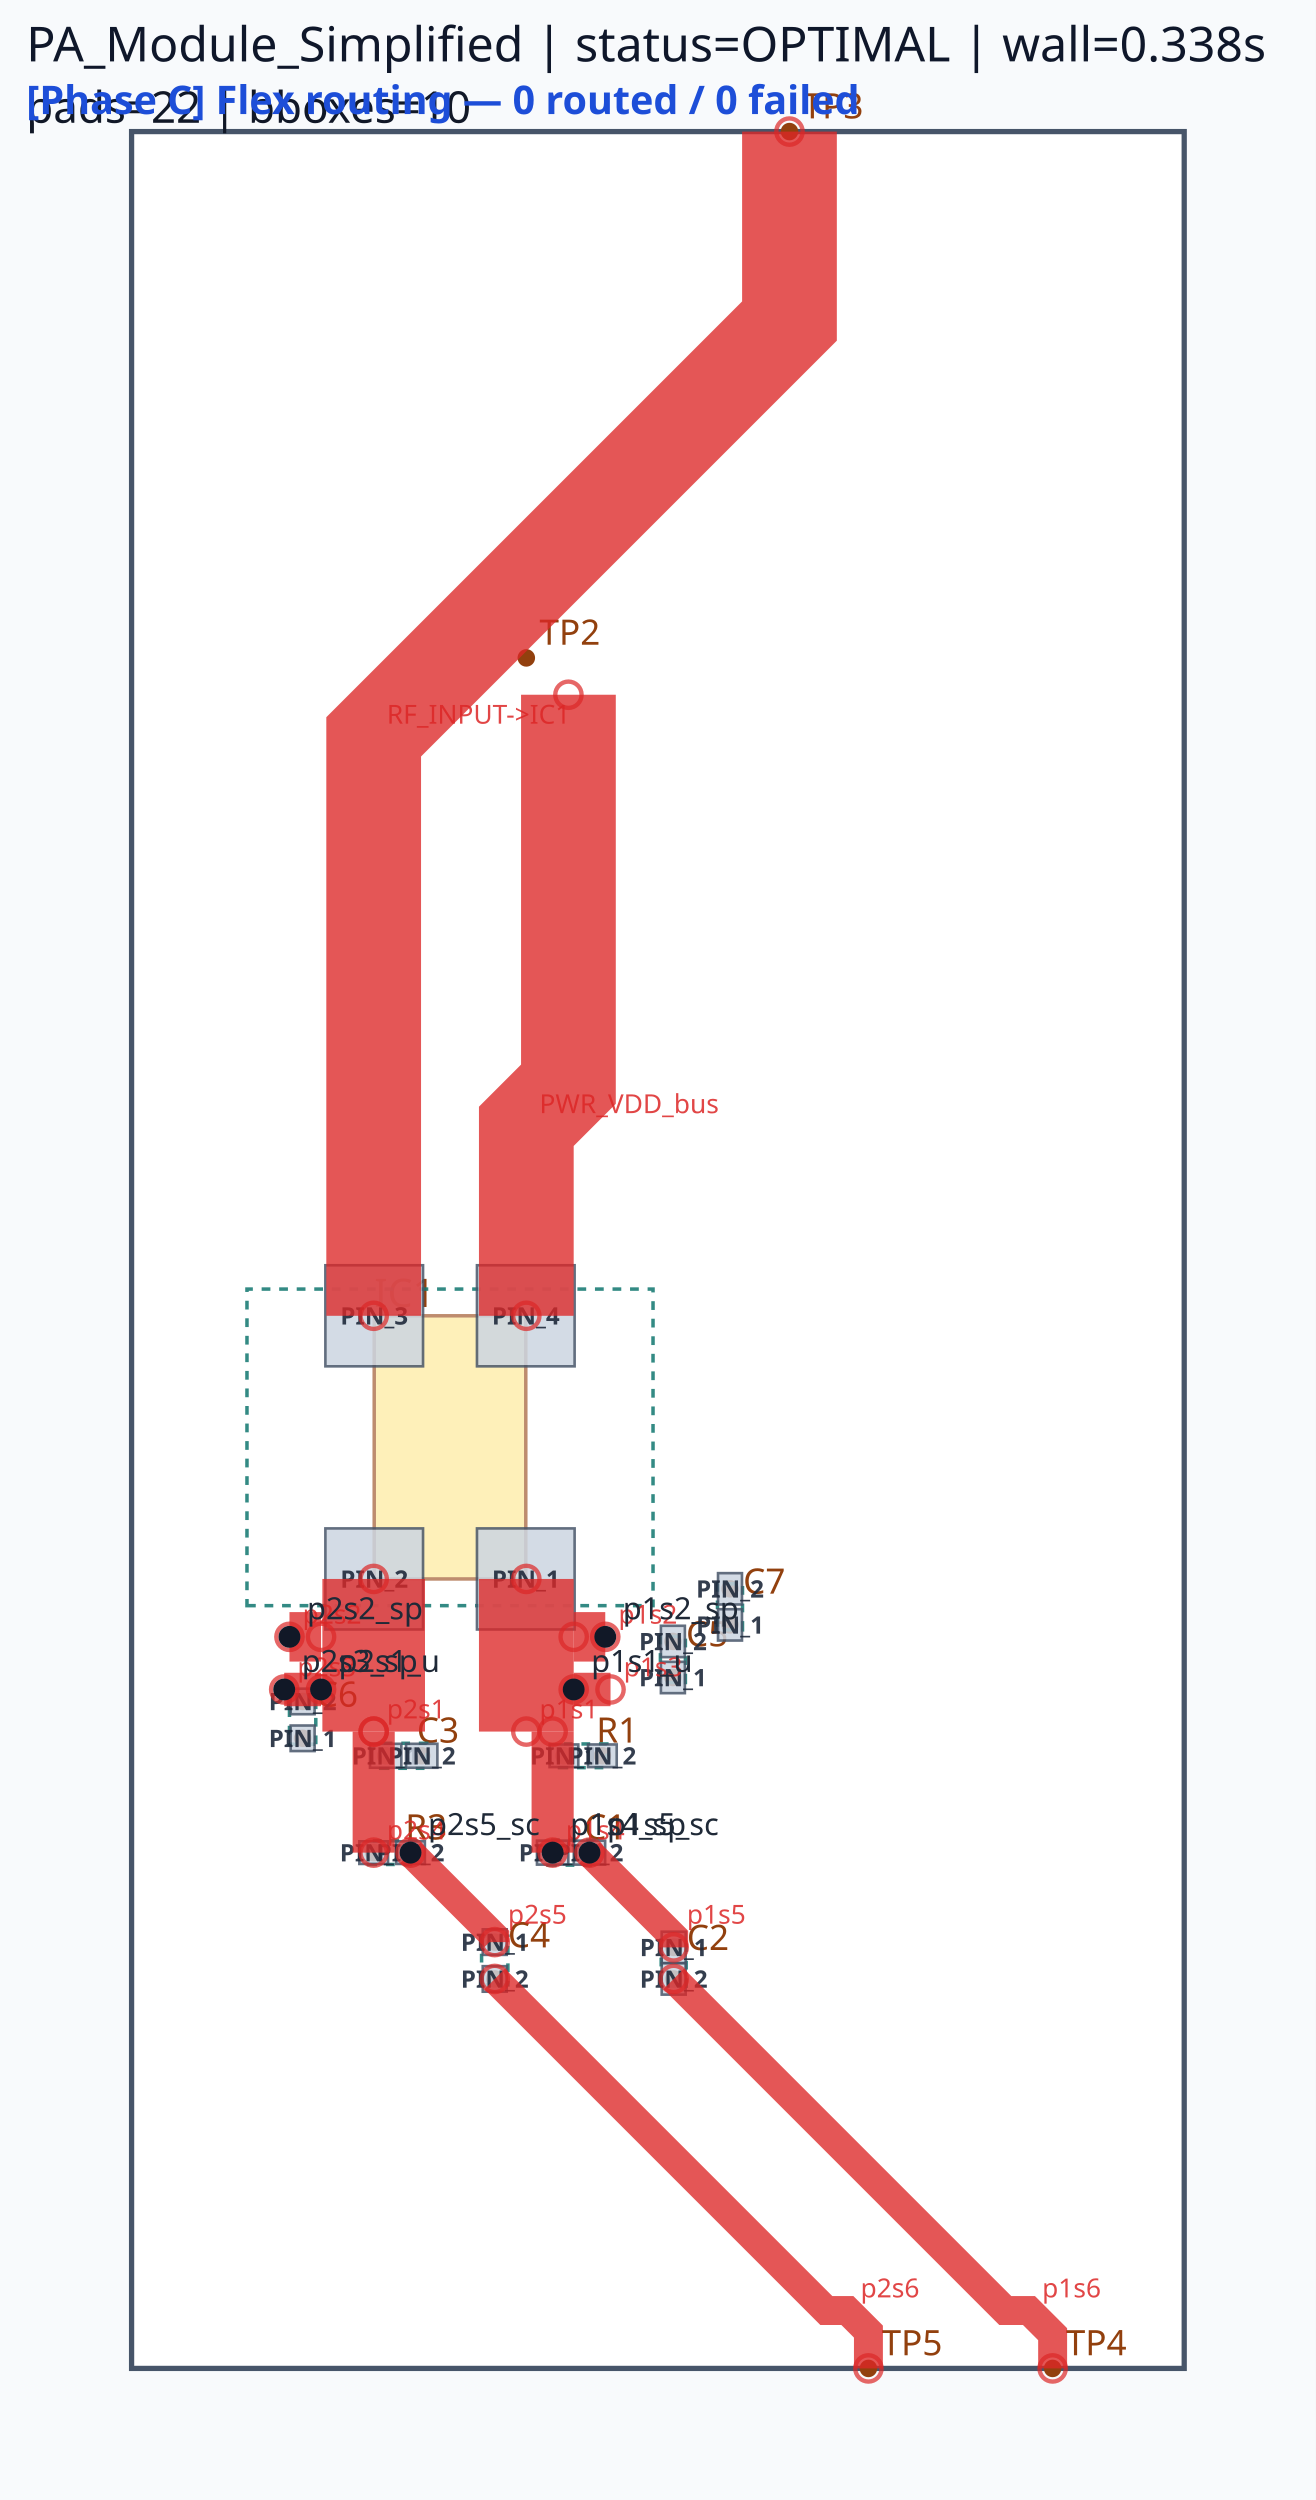
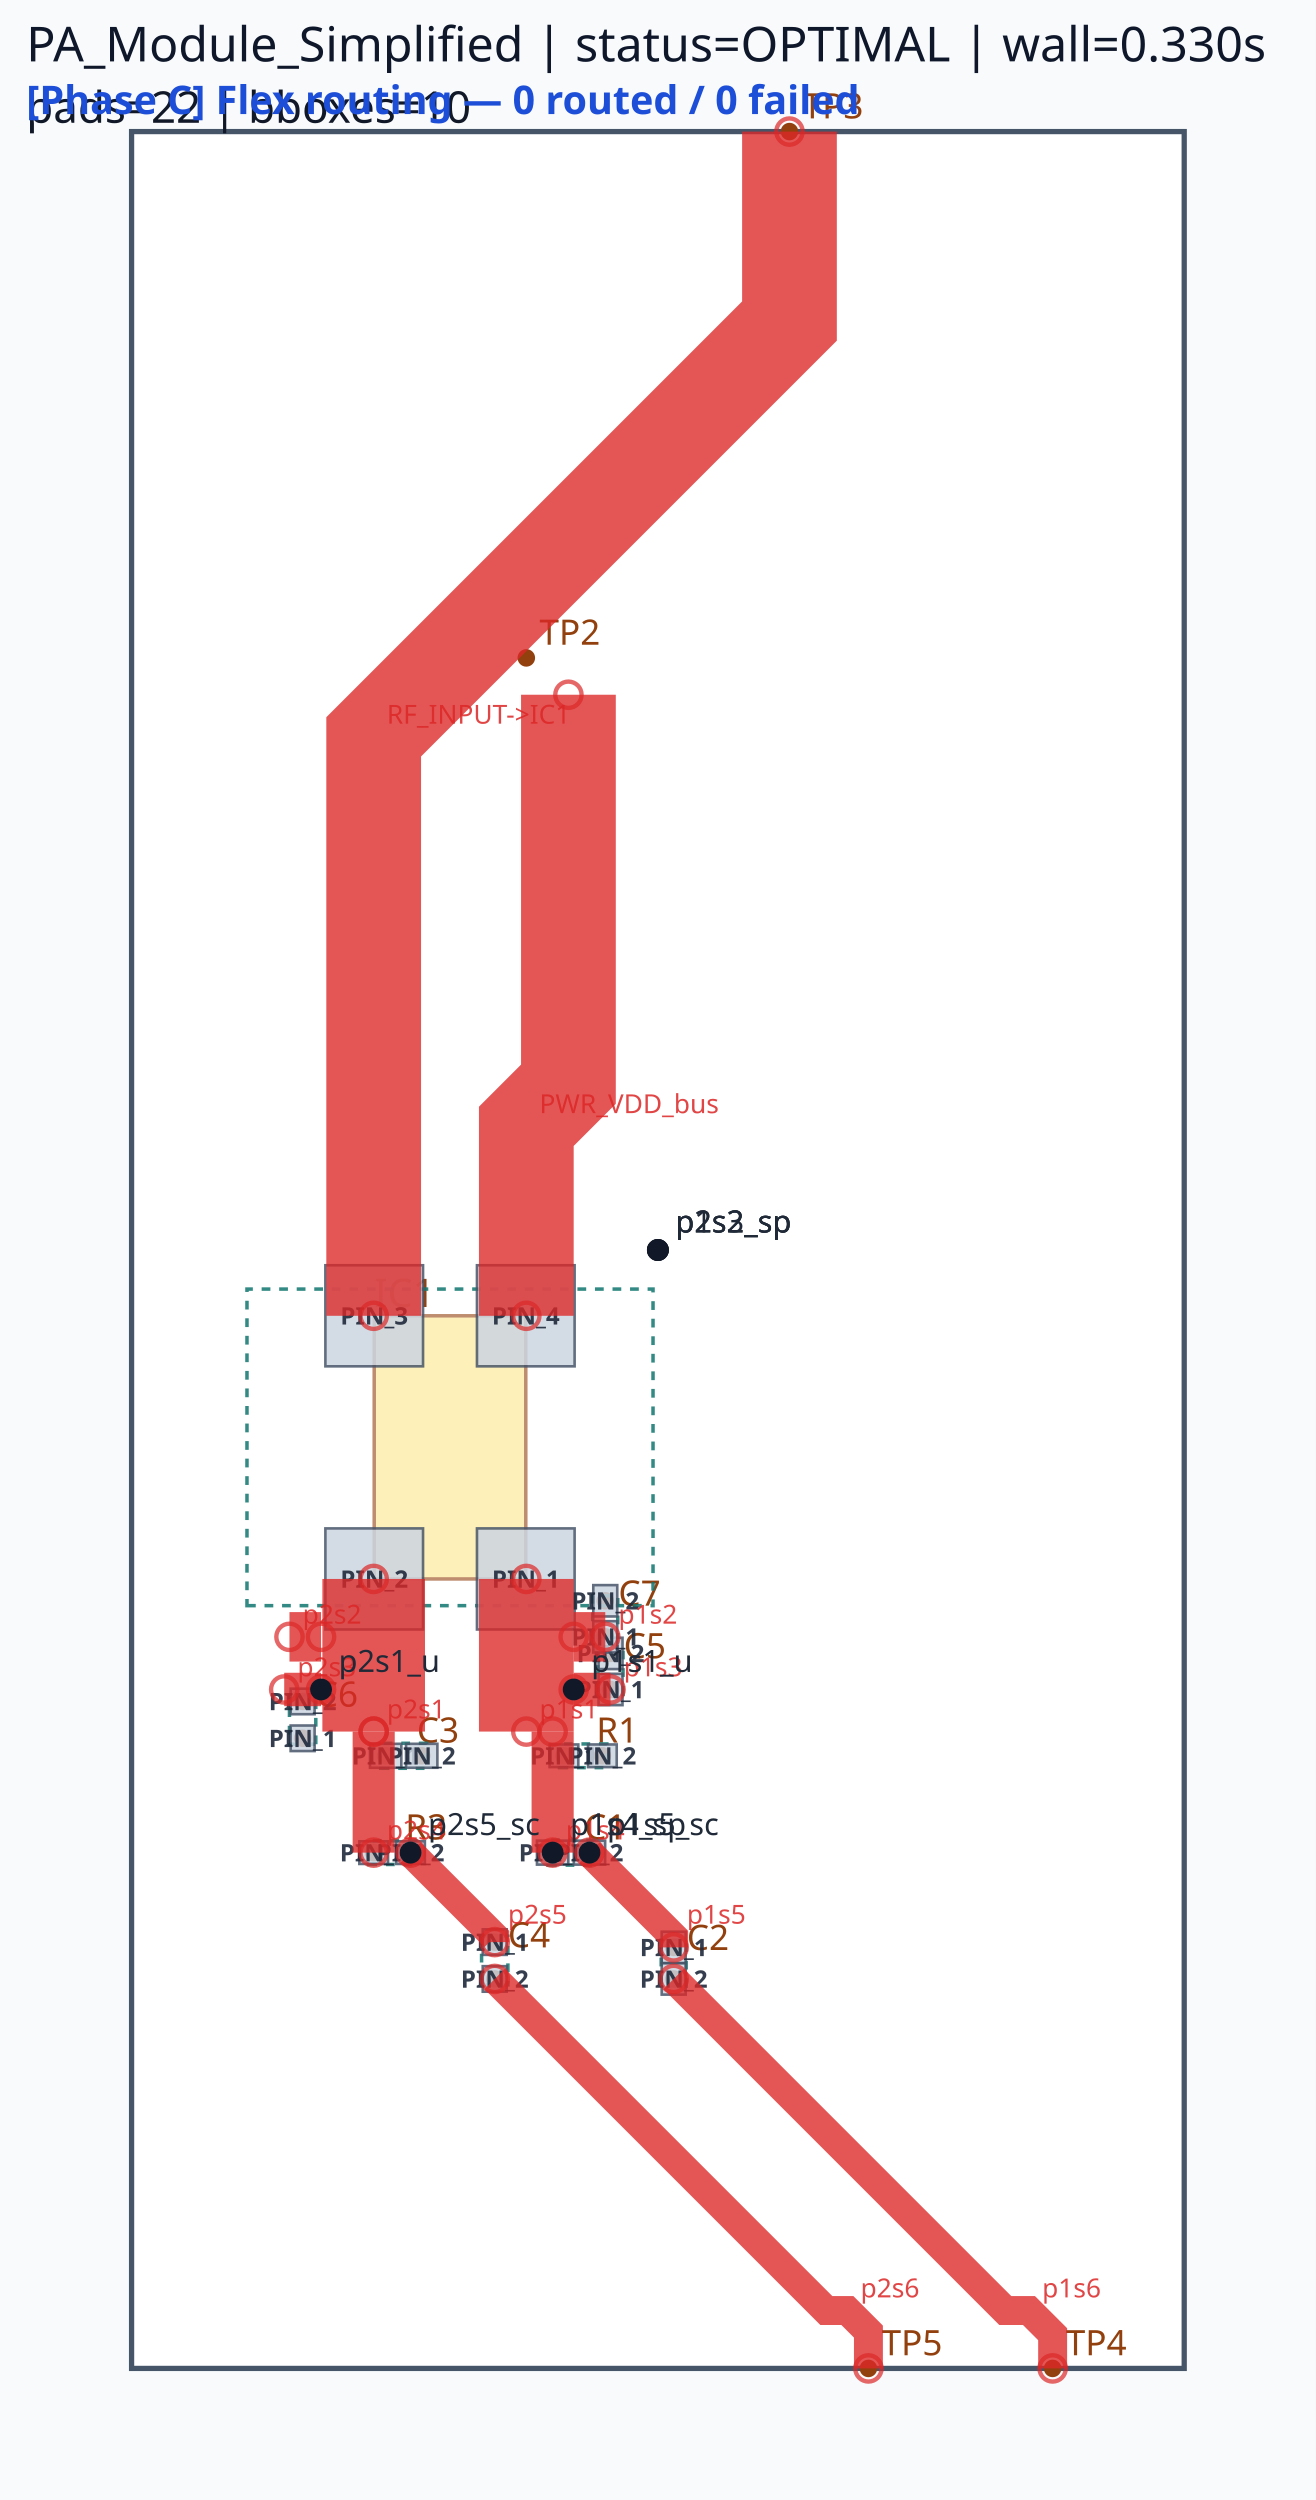
<svg xmlns="http://www.w3.org/2000/svg" viewBox="0 0 300.0 570.0" width="300.0" height="570.0">
  <rect x="0" y="0" width="100%" height="100%" fill="#f8fafc" />
  <rect x="30.00" y="30.00" width="240.00" height="510.00" fill="#ffffff" stroke="#475569" stroke-width="1.2" />
  <rect x="85.32" y="300.00" width="34.56" height="60.00" fill="#fde68a" stroke="#92400e" stroke-width="0.8" opacity="0.6" />
  <text x="85.32" y="298.00" font-family="sans-serif" font-size="9" fill="#92400e">IC1</text>
  <circle cx="120.00" cy="150.00" r="2" fill="#92400e" />
  <text x="123.00" y="147.00" font-family="sans-serif" font-size="8" fill="#92400e">TP2</text>
  <circle cx="180.00" cy="30.00" r="2" fill="#92400e" />
  <text x="183.00" y="27.00" font-family="sans-serif" font-size="8" fill="#92400e">TP3</text>
  <circle cx="240.00" cy="540.00" r="2" fill="#92400e" />
  <text x="243.00" y="537.00" font-family="sans-serif" font-size="8" fill="#92400e">TP4</text>
  <circle cx="198.00" cy="540.00" r="2" fill="#92400e" />
  <text x="201.00" y="537.00" font-family="sans-serif" font-size="8" fill="#92400e">TP5</text>
  <circle cx="126.00" cy="422.40" r="2" fill="#92400e" />
  <circle cx="134.40" cy="422.40" r="2" fill="#92400e" />
  <text x="133.20" y="419.40" font-family="sans-serif" font-size="8" fill="#92400e">C1</text>
  <circle cx="153.60" cy="444.00" r="2" fill="#92400e" />
  <circle cx="153.60" cy="451.20" r="2" fill="#92400e" />
  <text x="156.60" y="444.60" font-family="sans-serif" font-size="8" fill="#92400e">C2</text>
  <circle cx="112.80" cy="442.80" r="2" fill="#92400e" />
  <circle cx="112.80" cy="451.20" r="2" fill="#92400e" />
  <text x="115.80" y="444.00" font-family="sans-serif" font-size="8" fill="#92400e">C4</text>
  <circle cx="128.58" cy="400.32" r="2" fill="#92400e" />
  <circle cx="137.34" cy="400.32" r="2" fill="#92400e" />
  <text x="135.96" y="397.32" font-family="sans-serif" font-size="8" fill="#92400e">R1</text>
  <circle cx="85.20" cy="422.40" r="2" fill="#92400e" />
  <circle cx="93.60" cy="422.40" r="2" fill="#92400e" />
  <text x="92.40" y="419.40" font-family="sans-serif" font-size="8" fill="#92400e">R3</text>
  <circle cx="87.93" cy="400.32" r="2" fill="#92400e" />
  <circle cx="96.15" cy="400.32" r="2" fill="#92400e" />
  <text x="95.04" y="397.32" font-family="sans-serif" font-size="8" fill="#92400e">C3</text>
-   <circle cx="153.42" cy="382.47" r="2" fill="#92400e" />
-   <circle cx="153.42" cy="374.25" r="2" fill="#92400e" />
-   <text x="156.42" y="375.36" font-family="sans-serif" font-size="8" fill="#92400e">C5</text>
+   <circle cx="139.20" cy="385.20" r="2" fill="#92400e" />
+   <circle cx="139.20" cy="376.98" r="2" fill="#92400e" />
+   <text x="142.20" y="378.09" font-family="sans-serif" font-size="8" fill="#92400e">C5</text>
  <circle cx="69.00" cy="396.33" r="2" fill="#92400e" />
  <circle cx="69.00" cy="387.93" r="2" fill="#92400e" />
  <text x="72.00" y="389.13" font-family="sans-serif" font-size="8" fill="#92400e">C6</text>
-   <circle cx="166.44" cy="370.47" r="2" fill="#92400e" />
-   <circle cx="166.44" cy="362.25" r="2" fill="#92400e" />
-   <text x="169.44" y="363.36" font-family="sans-serif" font-size="8" fill="#92400e">C7</text>
+   <circle cx="138.00" cy="373.20" r="2" fill="#92400e" />
+   <circle cx="138.00" cy="364.98" r="2" fill="#92400e" />
+   <text x="141.00" y="366.09" font-family="sans-serif" font-size="8" fill="#92400e">C7</text>
  <path d="M 56.31,366.09 L 148.89,366.09 L 148.89,293.91 L 56.31,293.91 Z" class="component-bbox" fill="none" stroke="#0f766e" stroke-width="0.8" stroke-dasharray="2 2" opacity="0.85" />
  <path d="M 124.95,425.25 L 135.45,425.25 L 135.45,419.55 L 124.95,419.55 Z" class="component-bbox" fill="none" stroke="#0f766e" stroke-width="0.8" stroke-dasharray="2 2" opacity="0.85" />
  <path d="M 150.75,442.35 L 150.75,452.85 L 156.45,452.85 L 156.45,442.35 Z" class="component-bbox" fill="none" stroke="#0f766e" stroke-width="0.8" stroke-dasharray="2 2" opacity="0.85" />
  <path d="M 109.80,441.45 L 109.80,452.55 L 115.80,452.55 L 115.80,441.45 Z" class="component-bbox" fill="none" stroke="#0f766e" stroke-width="0.8" stroke-dasharray="2 2" opacity="0.85" />
  <path d="M 127.56,403.02 L 138.36,403.02 L 138.36,397.62 L 127.56,397.62 Z" class="component-bbox" fill="none" stroke="#0f766e" stroke-width="0.8" stroke-dasharray="2 2" opacity="0.85" />
  <path d="M 84.00,425.10 L 94.80,425.10 L 94.80,419.70 L 84.00,419.70 Z" class="component-bbox" fill="none" stroke="#0f766e" stroke-width="0.8" stroke-dasharray="2 2" opacity="0.85" />
  <path d="M 86.79,403.17 L 97.29,403.17 L 97.29,397.47 L 86.79,397.47 Z" class="component-bbox" fill="none" stroke="#0f766e" stroke-width="0.8" stroke-dasharray="2 2" opacity="0.85" />
-   <path d="M 156.27,383.61 L 156.27,373.11 L 150.57,373.11 L 150.57,383.61 Z" class="component-bbox" fill="none" stroke="#0f766e" stroke-width="0.8" stroke-dasharray="2 2" opacity="0.85" />
+   <path d="M 142.05,386.34 L 142.05,375.84 L 136.35,375.84 L 136.35,386.34 Z" class="component-bbox" fill="none" stroke="#0f766e" stroke-width="0.8" stroke-dasharray="2 2" opacity="0.85" />
  <path d="M 72.00,397.68 L 72.00,386.58 L 66.00,386.58 L 66.00,397.68 Z" class="component-bbox" fill="none" stroke="#0f766e" stroke-width="0.8" stroke-dasharray="2 2" opacity="0.85" />
-   <path d="M 169.29,371.61 L 169.29,361.11 L 163.59,361.11 L 163.59,371.61 Z" class="component-bbox" fill="none" stroke="#0f766e" stroke-width="0.8" stroke-dasharray="2 2" opacity="0.85" />
+   <path d="M 140.85,374.34 L 140.85,363.84 L 135.15,363.84 L 135.15,374.34 Z" class="component-bbox" fill="none" stroke="#0f766e" stroke-width="0.8" stroke-dasharray="2 2" opacity="0.85" />
  <polygon points="108.75,348.48 108.75,371.52 131.01,371.52 131.01,348.48" fill="#cbd5e1" stroke="#475569" stroke-width="0.6" opacity="0.85" />
  <text x="119.88" y="362.00" font-family="sans-serif" font-size="5.5" text-anchor="middle" font-weight="bold" fill="#1e293b" opacity="0.9">PIN_1</text>
  <polygon points="74.19,348.48 74.19,371.52 96.45,371.52 96.45,348.48" fill="#cbd5e1" stroke="#475569" stroke-width="0.6" opacity="0.85" />
  <text x="85.32" y="362.00" font-family="sans-serif" font-size="5.5" text-anchor="middle" font-weight="bold" fill="#1e293b" opacity="0.9">PIN_2</text>
  <polygon points="96.45,311.52 96.45,288.48 74.19,288.48 74.19,311.52" fill="#cbd5e1" stroke="#475569" stroke-width="0.6" opacity="0.85" />
  <text x="85.32" y="302.00" font-family="sans-serif" font-size="5.5" text-anchor="middle" font-weight="bold" fill="#1e293b" opacity="0.9">PIN_3</text>
  <polygon points="131.01,311.52 131.01,288.48 108.75,288.48 108.75,311.52" fill="#cbd5e1" stroke="#475569" stroke-width="0.6" opacity="0.85" />
  <text x="119.88" y="302.00" font-family="sans-serif" font-size="5.5" text-anchor="middle" font-weight="bold" fill="#1e293b" opacity="0.9">PIN_4</text>
  <polygon points="122.43,425.13 129.57,425.13 129.57,419.67 122.43,419.67" fill="#cbd5e1" stroke="#475569" stroke-width="0.6" opacity="0.85" />
  <text x="126.00" y="424.40" font-family="sans-serif" font-size="5.5" text-anchor="middle" font-weight="bold" fill="#1e293b" opacity="0.9">PIN_1</text>
  <polygon points="130.83,425.13 137.97,425.13 137.97,419.67 130.83,419.67" fill="#cbd5e1" stroke="#475569" stroke-width="0.6" opacity="0.85" />
  <text x="134.40" y="424.40" font-family="sans-serif" font-size="5.5" text-anchor="middle" font-weight="bold" fill="#1e293b" opacity="0.9">PIN_2</text>
  <polygon points="150.87,440.43 150.87,447.57 156.33,447.57 156.33,440.43" fill="#cbd5e1" stroke="#475569" stroke-width="0.6" opacity="0.85" />
  <text x="153.60" y="446.00" font-family="sans-serif" font-size="5.5" text-anchor="middle" font-weight="bold" fill="#1e293b" opacity="0.9">PIN_1</text>
  <polygon points="150.87,447.63 150.87,454.77 156.33,454.77 156.33,447.63" fill="#cbd5e1" stroke="#475569" stroke-width="0.6" opacity="0.85" />
  <text x="153.60" y="453.20" font-family="sans-serif" font-size="5.5" text-anchor="middle" font-weight="bold" fill="#1e293b" opacity="0.9">PIN_2</text>
  <polygon points="115.53,445.71 115.53,439.89 110.07,439.89 110.07,445.71" fill="#cbd5e1" stroke="#475569" stroke-width="0.6" opacity="0.85" />
  <text x="112.80" y="444.80" font-family="sans-serif" font-size="5.5" text-anchor="middle" font-weight="bold" fill="#1e293b" opacity="0.9">PIN_1</text>
  <polygon points="110.07,448.29 110.07,454.11 115.53,454.11 115.53,448.29" fill="#cbd5e1" stroke="#475569" stroke-width="0.6" opacity="0.85" />
  <text x="112.80" y="453.20" font-family="sans-serif" font-size="5.5" text-anchor="middle" font-weight="bold" fill="#1e293b" opacity="0.9">PIN_2</text>
  <polygon points="125.31,402.90 131.85,402.90 131.85,397.74 125.31,397.74" fill="#cbd5e1" stroke="#475569" stroke-width="0.6" opacity="0.85" />
  <text x="128.58" y="402.32" font-family="sans-serif" font-size="5.5" text-anchor="middle" font-weight="bold" fill="#1e293b" opacity="0.9">PIN_1</text>
  <polygon points="134.07,402.90 140.61,402.90 140.61,397.74 134.07,397.74" fill="#cbd5e1" stroke="#475569" stroke-width="0.6" opacity="0.85" />
  <text x="137.34" y="402.32" font-family="sans-serif" font-size="5.5" text-anchor="middle" font-weight="bold" fill="#1e293b" opacity="0.9">PIN_2</text>
  <polygon points="81.93,424.98 88.47,424.98 88.47,419.82 81.93,419.82" fill="#cbd5e1" stroke="#475569" stroke-width="0.6" opacity="0.85" />
  <text x="85.20" y="424.40" font-family="sans-serif" font-size="5.5" text-anchor="middle" font-weight="bold" fill="#1e293b" opacity="0.9">PIN_1</text>
  <polygon points="90.33,424.98 96.87,424.98 96.87,419.82 90.33,419.82" fill="#cbd5e1" stroke="#475569" stroke-width="0.6" opacity="0.85" />
  <text x="93.60" y="424.40" font-family="sans-serif" font-size="5.5" text-anchor="middle" font-weight="bold" fill="#1e293b" opacity="0.9">PIN_2</text>
  <polygon points="84.36,403.05 91.50,403.05 91.50,397.59 84.36,397.59" fill="#cbd5e1" stroke="#475569" stroke-width="0.6" opacity="0.85" />
  <text x="87.93" y="402.32" font-family="sans-serif" font-size="5.5" text-anchor="middle" font-weight="bold" fill="#1e293b" opacity="0.9">PIN_1</text>
  <polygon points="92.58,403.05 99.72,403.05 99.72,397.59 92.58,397.59" fill="#cbd5e1" stroke="#475569" stroke-width="0.6" opacity="0.85" />
  <text x="96.15" y="402.32" font-family="sans-serif" font-size="5.5" text-anchor="middle" font-weight="bold" fill="#1e293b" opacity="0.9">PIN_2</text>
-   <polygon points="156.15,386.04 156.15,378.90 150.69,378.90 150.69,386.04" fill="#cbd5e1" stroke="#475569" stroke-width="0.6" opacity="0.85" />
-   <text x="153.42" y="384.47" font-family="sans-serif" font-size="5.5" text-anchor="middle" font-weight="bold" fill="#1e293b" opacity="0.9">PIN_1</text>
-   <polygon points="156.15,377.82 156.15,370.68 150.69,370.68 150.69,377.82" fill="#cbd5e1" stroke="#475569" stroke-width="0.6" opacity="0.85" />
-   <text x="153.42" y="376.25" font-family="sans-serif" font-size="5.5" text-anchor="middle" font-weight="bold" fill="#1e293b" opacity="0.9">PIN_2</text>
+   <polygon points="141.93,388.77 141.93,381.63 136.47,381.63 136.47,388.77" fill="#cbd5e1" stroke="#475569" stroke-width="0.6" opacity="0.85" />
+   <text x="139.20" y="387.20" font-family="sans-serif" font-size="5.5" text-anchor="middle" font-weight="bold" fill="#1e293b" opacity="0.9">PIN_1</text>
+   <polygon points="141.93,380.55 141.93,373.41 136.47,373.41 136.47,380.55" fill="#cbd5e1" stroke="#475569" stroke-width="0.6" opacity="0.85" />
+   <text x="139.20" y="378.98" font-family="sans-serif" font-size="5.5" text-anchor="middle" font-weight="bold" fill="#1e293b" opacity="0.9">PIN_2</text>
  <polygon points="66.27,393.42 66.27,399.24 71.73,399.24 71.73,393.42" fill="#cbd5e1" stroke="#475569" stroke-width="0.6" opacity="0.85" />
  <text x="69.00" y="398.33" font-family="sans-serif" font-size="5.5" text-anchor="middle" font-weight="bold" fill="#1e293b" opacity="0.9">PIN_1</text>
  <polygon points="71.73,390.84 71.73,385.02 66.27,385.02 66.27,390.84" fill="#cbd5e1" stroke="#475569" stroke-width="0.6" opacity="0.85" />
  <text x="69.00" y="389.93" font-family="sans-serif" font-size="5.5" text-anchor="middle" font-weight="bold" fill="#1e293b" opacity="0.9">PIN_2</text>
-   <polygon points="169.17,374.04 169.17,366.90 163.71,366.90 163.71,374.04" fill="#cbd5e1" stroke="#475569" stroke-width="0.6" opacity="0.85" />
-   <text x="166.44" y="372.47" font-family="sans-serif" font-size="5.5" text-anchor="middle" font-weight="bold" fill="#1e293b" opacity="0.9">PIN_1</text>
-   <polygon points="169.17,365.82 169.17,358.68 163.71,358.68 163.71,365.82" fill="#cbd5e1" stroke="#475569" stroke-width="0.6" opacity="0.85" />
-   <text x="166.44" y="364.25" font-family="sans-serif" font-size="5.5" text-anchor="middle" font-weight="bold" fill="#1e293b" opacity="0.9">PIN_2</text>
+   <polygon points="140.73,376.77 140.73,369.63 135.27,369.63 135.27,376.77" fill="#cbd5e1" stroke="#475569" stroke-width="0.6" opacity="0.85" />
+   <text x="138.00" y="375.20" font-family="sans-serif" font-size="5.5" text-anchor="middle" font-weight="bold" fill="#1e293b" opacity="0.9">PIN_1</text>
+   <polygon points="140.73,368.55 140.73,361.41 135.27,361.41 135.27,368.55" fill="#cbd5e1" stroke="#475569" stroke-width="0.6" opacity="0.85" />
+   <text x="138.00" y="366.98" font-family="sans-serif" font-size="5.5" text-anchor="middle" font-weight="bold" fill="#1e293b" opacity="0.9">PIN_2</text>
  <polyline points="85.20,360.00 85.20,394.80" fill="none" stroke="#dc2626" stroke-width="23.40" stroke-linecap="butt" stroke-linejoin="miter" opacity="0.78" />
  <circle cx="85.20" cy="360.00" r="3" fill="none" stroke="#dc2626" stroke-width="1.0" opacity="0.7" />
  <circle cx="85.20" cy="394.80" r="3" fill="none" stroke="#dc2626" stroke-width="1.0" opacity="0.7" />
  <text x="88.20" y="391.80" font-family="sans-serif" font-size="6" fill="#dc2626" opacity="0.85">p2s1</text>
  <polyline points="120.00,360.00 120.00,394.80" fill="none" stroke="#dc2626" stroke-width="21.60" stroke-linecap="butt" stroke-linejoin="miter" opacity="0.78" />
  <circle cx="120.00" cy="360.00" r="3" fill="none" stroke="#dc2626" stroke-width="1.0" opacity="0.7" />
  <circle cx="120.00" cy="394.80" r="3" fill="none" stroke="#dc2626" stroke-width="1.0" opacity="0.7" />
  <text x="123.00" y="391.80" font-family="sans-serif" font-size="6" fill="#dc2626" opacity="0.85">p1s1</text>
  <polyline points="126.00,394.80 126.00,422.40" fill="none" stroke="#dc2626" stroke-width="9.60" stroke-linecap="butt" stroke-linejoin="miter" opacity="0.78" />
  <circle cx="126.00" cy="394.80" r="3" fill="none" stroke="#dc2626" stroke-width="1.0" opacity="0.7" />
  <circle cx="126.00" cy="422.40" r="3" fill="none" stroke="#dc2626" stroke-width="1.0" opacity="0.7" />
  <text x="129.00" y="419.40" font-family="sans-serif" font-size="6" fill="#dc2626" opacity="0.85">p1s4</text>
  <polyline points="85.20,394.80 85.20,422.40" fill="none" stroke="#dc2626" stroke-width="9.60" stroke-linecap="butt" stroke-linejoin="miter" opacity="0.78" />
  <circle cx="85.20" cy="394.80" r="3" fill="none" stroke="#dc2626" stroke-width="1.0" opacity="0.7" />
  <circle cx="85.20" cy="422.40" r="3" fill="none" stroke="#dc2626" stroke-width="1.0" opacity="0.7" />
  <text x="88.20" y="419.40" font-family="sans-serif" font-size="6" fill="#dc2626" opacity="0.85">p2s4</text>
  <polyline points="130.80,373.20 138.00,373.20" fill="none" stroke="#dc2626" stroke-width="11.28" stroke-linecap="butt" stroke-linejoin="miter" opacity="0.78" />
  <circle cx="130.80" cy="373.20" r="3" fill="none" stroke="#dc2626" stroke-width="1.0" opacity="0.7" />
  <circle cx="138.00" cy="373.20" r="3" fill="none" stroke="#dc2626" stroke-width="1.0" opacity="0.7" />
  <text x="141.00" y="370.20" font-family="sans-serif" font-size="6" fill="#dc2626" opacity="0.85">p1s2</text>
  <polyline points="73.20,373.20 66.00,373.20" fill="none" stroke="#dc2626" stroke-width="11.28" stroke-linecap="butt" stroke-linejoin="miter" opacity="0.78" />
  <circle cx="73.20" cy="373.20" r="3" fill="none" stroke="#dc2626" stroke-width="1.0" opacity="0.7" />
  <circle cx="66.00" cy="373.20" r="3" fill="none" stroke="#dc2626" stroke-width="1.0" opacity="0.7" />
  <text x="69.00" y="370.20" font-family="sans-serif" font-size="6" fill="#dc2626" opacity="0.85">p2s2</text>
  <polyline points="134.40,422.40 153.60,441.60 153.60,444.00" fill="none" stroke="#dc2626" stroke-width="6.60" stroke-linecap="butt" stroke-linejoin="miter" opacity="0.78" />
  <circle cx="134.40" cy="422.40" r="3" fill="none" stroke="#dc2626" stroke-width="1.0" opacity="0.7" />
  <circle cx="153.60" cy="444.00" r="3" fill="none" stroke="#dc2626" stroke-width="1.0" opacity="0.7" />
  <text x="156.60" y="438.60" font-family="sans-serif" font-size="6" fill="#dc2626" opacity="0.85">p1s5</text>
  <polyline points="93.60,422.40 112.80,441.60 112.80,442.80" fill="none" stroke="#dc2626" stroke-width="6.60" stroke-linecap="butt" stroke-linejoin="miter" opacity="0.78" />
  <circle cx="93.60" cy="422.40" r="3" fill="none" stroke="#dc2626" stroke-width="1.0" opacity="0.7" />
  <circle cx="112.80" cy="442.80" r="3" fill="none" stroke="#dc2626" stroke-width="1.0" opacity="0.7" />
  <text x="115.80" y="438.60" font-family="sans-serif" font-size="6" fill="#dc2626" opacity="0.85">p2s5</text>
  <polyline points="130.80,385.20 139.20,385.20" fill="none" stroke="#dc2626" stroke-width="7.62" stroke-linecap="butt" stroke-linejoin="miter" opacity="0.78" />
  <circle cx="130.80" cy="385.20" r="3" fill="none" stroke="#dc2626" stroke-width="1.0" opacity="0.7" />
  <circle cx="139.20" cy="385.20" r="3" fill="none" stroke="#dc2626" stroke-width="1.0" opacity="0.7" />
  <text x="142.20" y="382.20" font-family="sans-serif" font-size="6" fill="#dc2626" opacity="0.85">p1s3</text>
  <polyline points="73.20,385.20 64.80,385.20" fill="none" stroke="#dc2626" stroke-width="7.62" stroke-linecap="butt" stroke-linejoin="miter" opacity="0.78" />
  <circle cx="73.20" cy="385.20" r="3" fill="none" stroke="#dc2626" stroke-width="1.0" opacity="0.7" />
  <circle cx="64.80" cy="385.20" r="3" fill="none" stroke="#dc2626" stroke-width="1.0" opacity="0.7" />
  <text x="67.80" y="382.20" font-family="sans-serif" font-size="6" fill="#dc2626" opacity="0.85">p2s3</text>
  <polyline points="180.00,30.00 180.00,73.20 85.20,168.00 85.20,300.00" fill="none" stroke="#dc2626" stroke-width="21.60" stroke-linecap="butt" stroke-linejoin="miter" opacity="0.78" />
  <circle cx="180.00" cy="30.00" r="3" fill="none" stroke="#dc2626" stroke-width="1.0" opacity="0.7" />
  <circle cx="85.20" cy="300.00" r="3" fill="none" stroke="#dc2626" stroke-width="1.0" opacity="0.7" />
  <text x="88.20" y="165.00" font-family="sans-serif" font-size="6" fill="#dc2626" opacity="0.85">RF_INPUT-&gt;IC1</text>
  <polyline points="129.60,158.40 129.60,247.20 120.00,256.80 120.00,300.00" fill="none" stroke="#dc2626" stroke-width="21.60" stroke-linecap="butt" stroke-linejoin="miter" opacity="0.78" />
  <circle cx="129.60" cy="158.40" r="3" fill="none" stroke="#dc2626" stroke-width="1.0" opacity="0.7" />
  <circle cx="120.00" cy="300.00" r="3" fill="none" stroke="#dc2626" stroke-width="1.0" opacity="0.7" />
  <text x="123.00" y="253.80" font-family="sans-serif" font-size="6" fill="#dc2626" opacity="0.85">PWR_VDD_bus</text>
  <polyline points="153.60,451.20 229.20,526.80 234.60,526.80 240.00,532.20 240.00,540.00" fill="none" stroke="#dc2626" stroke-width="6.60" stroke-linecap="butt" stroke-linejoin="miter" opacity="0.78" />
  <circle cx="153.60" cy="451.20" r="3" fill="none" stroke="#dc2626" stroke-width="1.0" opacity="0.7" />
  <circle cx="240.00" cy="540.00" r="3" fill="none" stroke="#dc2626" stroke-width="1.0" opacity="0.7" />
  <text x="237.60" y="523.80" font-family="sans-serif" font-size="6" fill="#dc2626" opacity="0.85">p1s6</text>
  <polyline points="112.80,451.20 188.40,526.80 193.20,526.80 198.00,531.60 198.00,540.00" fill="none" stroke="#dc2626" stroke-width="6.60" stroke-linecap="butt" stroke-linejoin="miter" opacity="0.78" />
  <circle cx="112.80" cy="451.20" r="3" fill="none" stroke="#dc2626" stroke-width="1.0" opacity="0.7" />
  <circle cx="198.00" cy="540.00" r="3" fill="none" stroke="#dc2626" stroke-width="1.0" opacity="0.7" />
  <text x="196.20" y="523.80" font-family="sans-serif" font-size="6" fill="#dc2626" opacity="0.85">p2s6</text>
  <circle cx="130.80" cy="385.20" r="2.5" fill="#111827" />
  <text x="134.80" y="381.20" font-family="sans-serif" font-size="7" fill="#1f2937">p1s1_u</text>
-   <circle cx="138.00" cy="373.20" r="2.5" fill="#111827" />
-   <text x="142.00" y="369.20" font-family="sans-serif" font-size="7" fill="#1f2937">p1s2_sp</text>
+   <circle cx="150.00" cy="285.00" r="2.5" fill="#111827" />
+   <text x="154.00" y="281.00" font-family="sans-serif" font-size="7" fill="#1f2937">p1s2_sp</text>
  <circle cx="126.00" cy="422.40" r="2.5" fill="#111827" />
  <text x="130.00" y="418.40" font-family="sans-serif" font-size="7" fill="#1f2937">p1s4_sp</text>
  <circle cx="134.40" cy="422.40" r="2.5" fill="#111827" />
  <text x="138.40" y="418.40" font-family="sans-serif" font-size="7" fill="#1f2937">p1s5_sc</text>
  <circle cx="73.20" cy="385.20" r="2.5" fill="#111827" />
  <text x="77.20" y="381.20" font-family="sans-serif" font-size="7" fill="#1f2937">p2s1_u</text>
-   <circle cx="66.00" cy="373.20" r="2.5" fill="#111827" />
-   <text x="70.00" y="369.20" font-family="sans-serif" font-size="7" fill="#1f2937">p2s2_sp</text>
-   <circle cx="64.80" cy="385.20" r="2.5" fill="#111827" />
-   <text x="68.80" y="381.20" font-family="sans-serif" font-size="7" fill="#1f2937">p2s3_sp</text>
+   <circle cx="150.00" cy="285.00" r="2.5" fill="#111827" />
+   <text x="154.00" y="281.00" font-family="sans-serif" font-size="7" fill="#1f2937">p2s2_sp</text>
+   <circle cx="150.00" cy="285.00" r="2.5" fill="#111827" />
+   <text x="154.00" y="281.00" font-family="sans-serif" font-size="7" fill="#1f2937">p2s3_sp</text>
  <circle cx="93.60" cy="422.40" r="2.5" fill="#111827" />
  <text x="97.60" y="418.40" font-family="sans-serif" font-size="7" fill="#1f2937">p2s5_sc</text>
-   <text x="6" y="14" font-family="sans-serif" font-size="11" fill="#0f172a">PA_Module_Simplified | status=OPTIMAL | wall=0.338s</text>
+   <text x="6" y="14" font-family="sans-serif" font-size="11" fill="#0f172a">PA_Module_Simplified | status=OPTIMAL | wall=0.330s</text>
  <text x="6" y="28" font-family="sans-serif" font-size="10" fill="#111827">pads=22 | bboxes=10</text>
  <text x="6" y="26" font-family="sans-serif" font-size="9" font-weight="bold" fill="#1d4ed8">[Phase C] Flex routing — 0 routed / 0 failed</text>
</svg>
